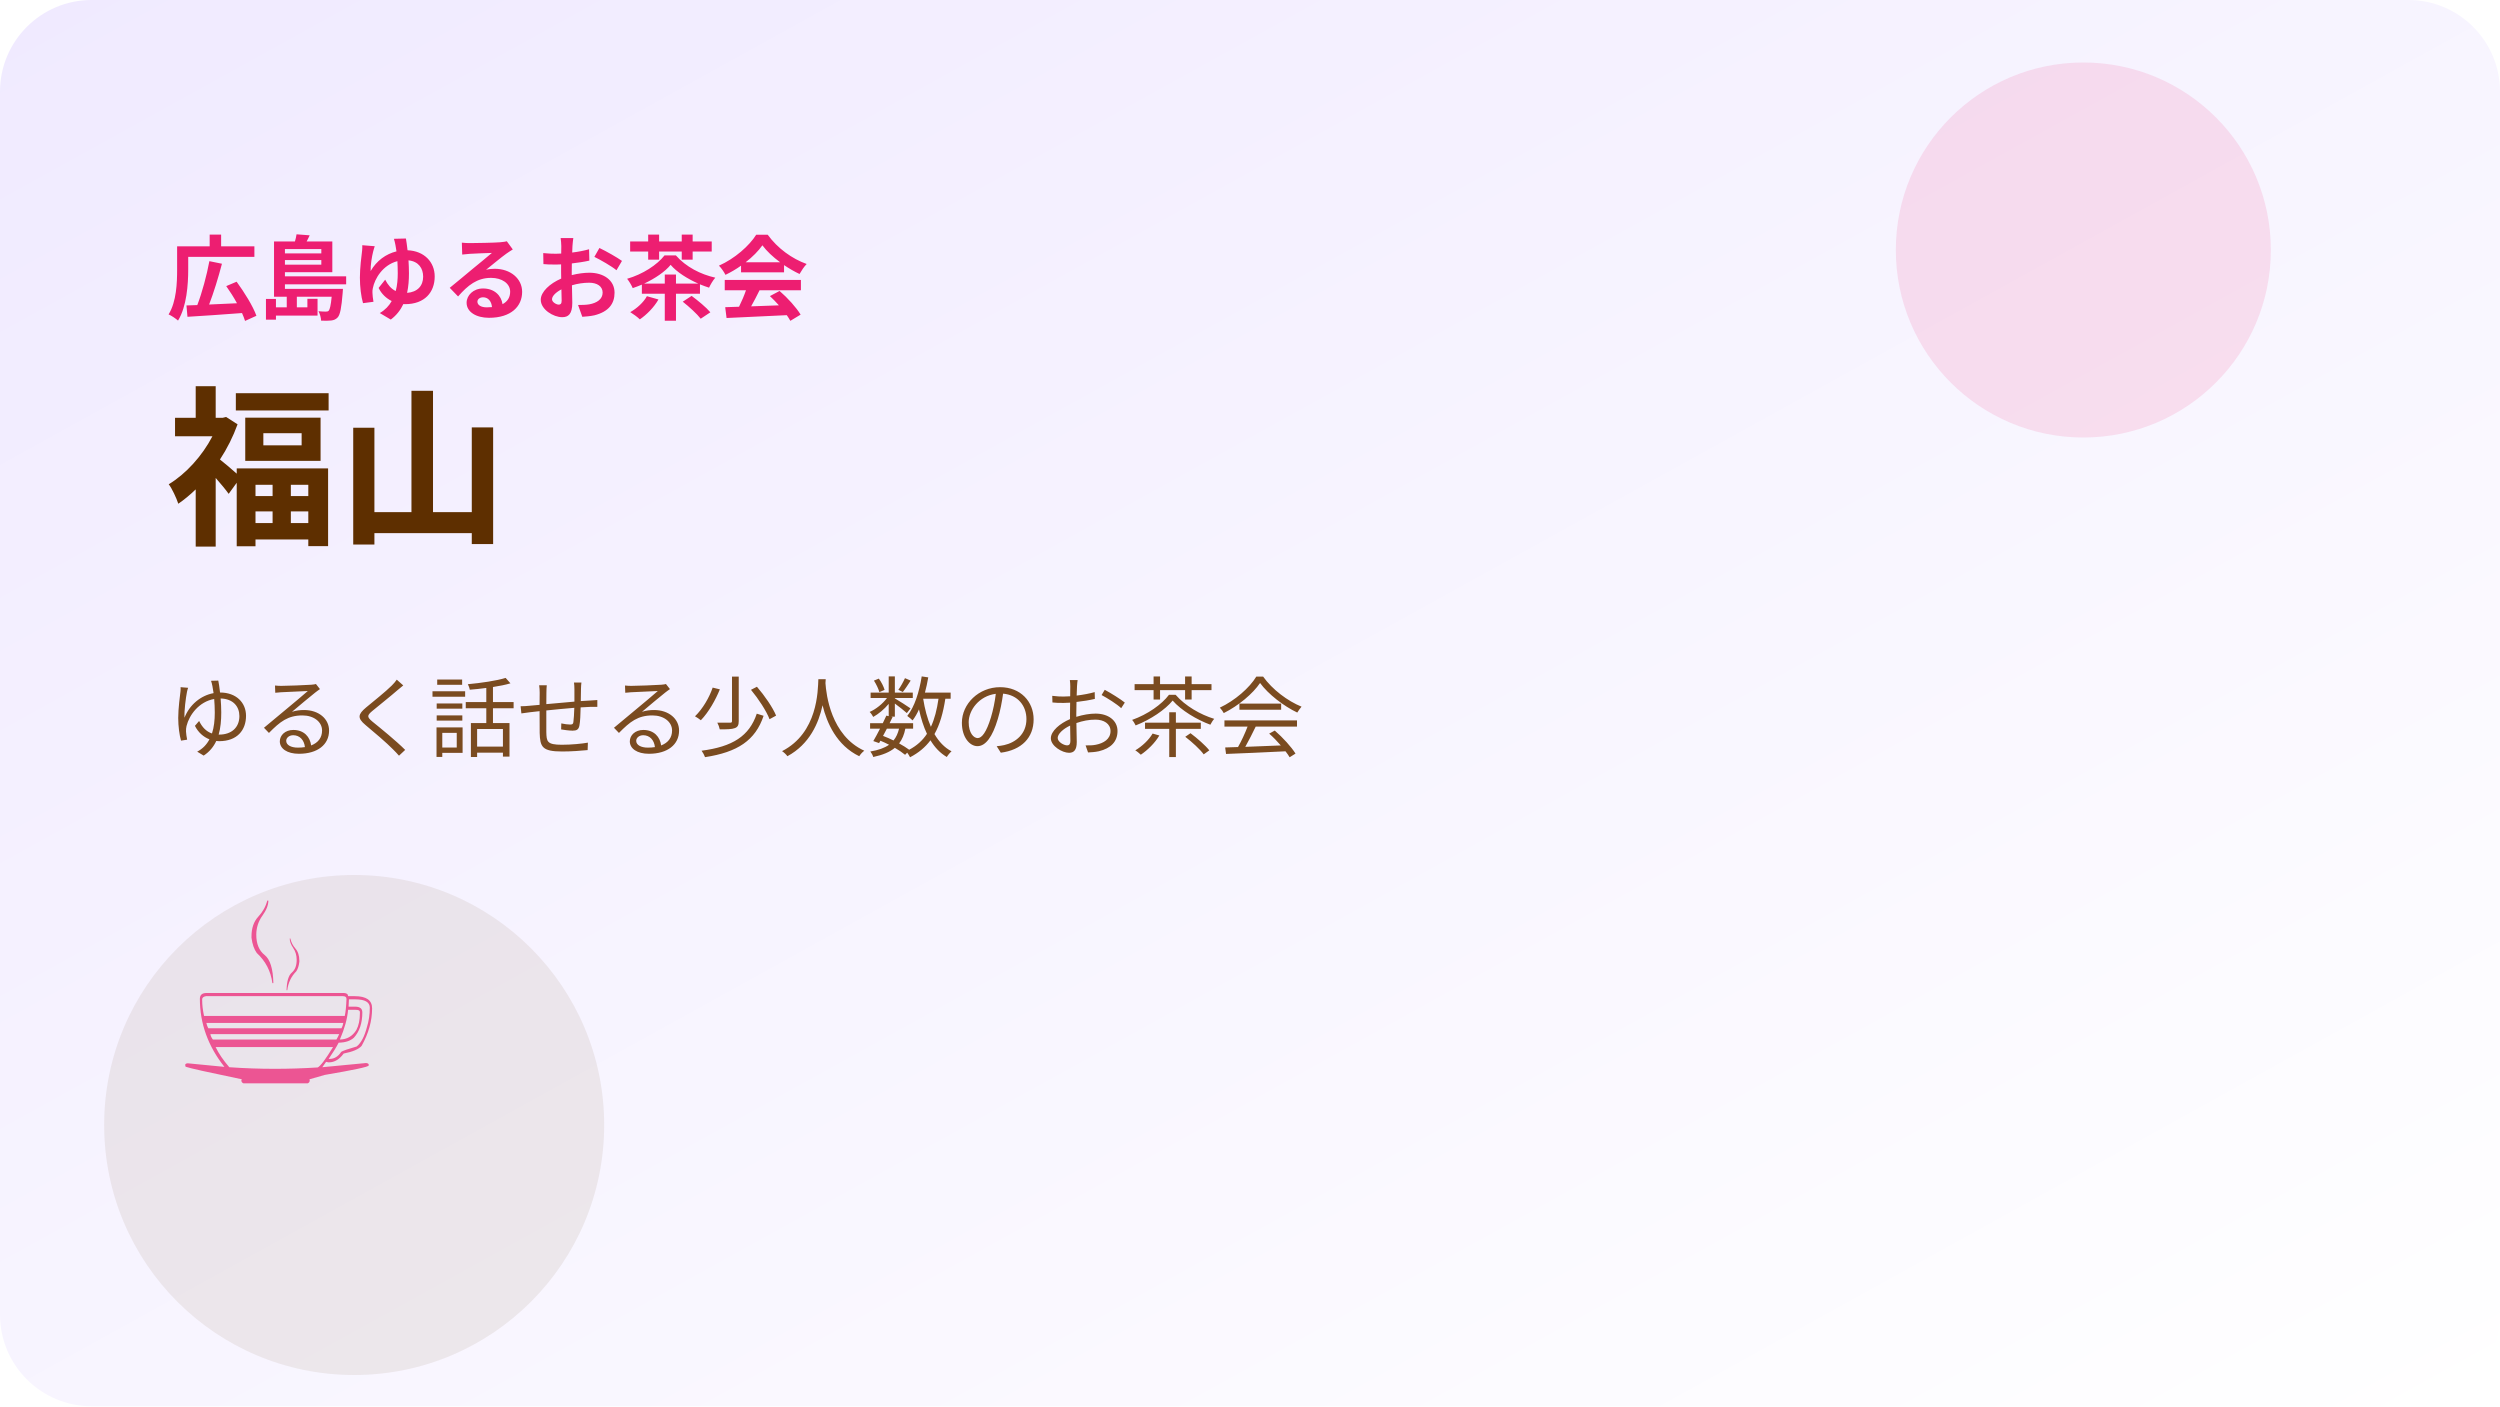
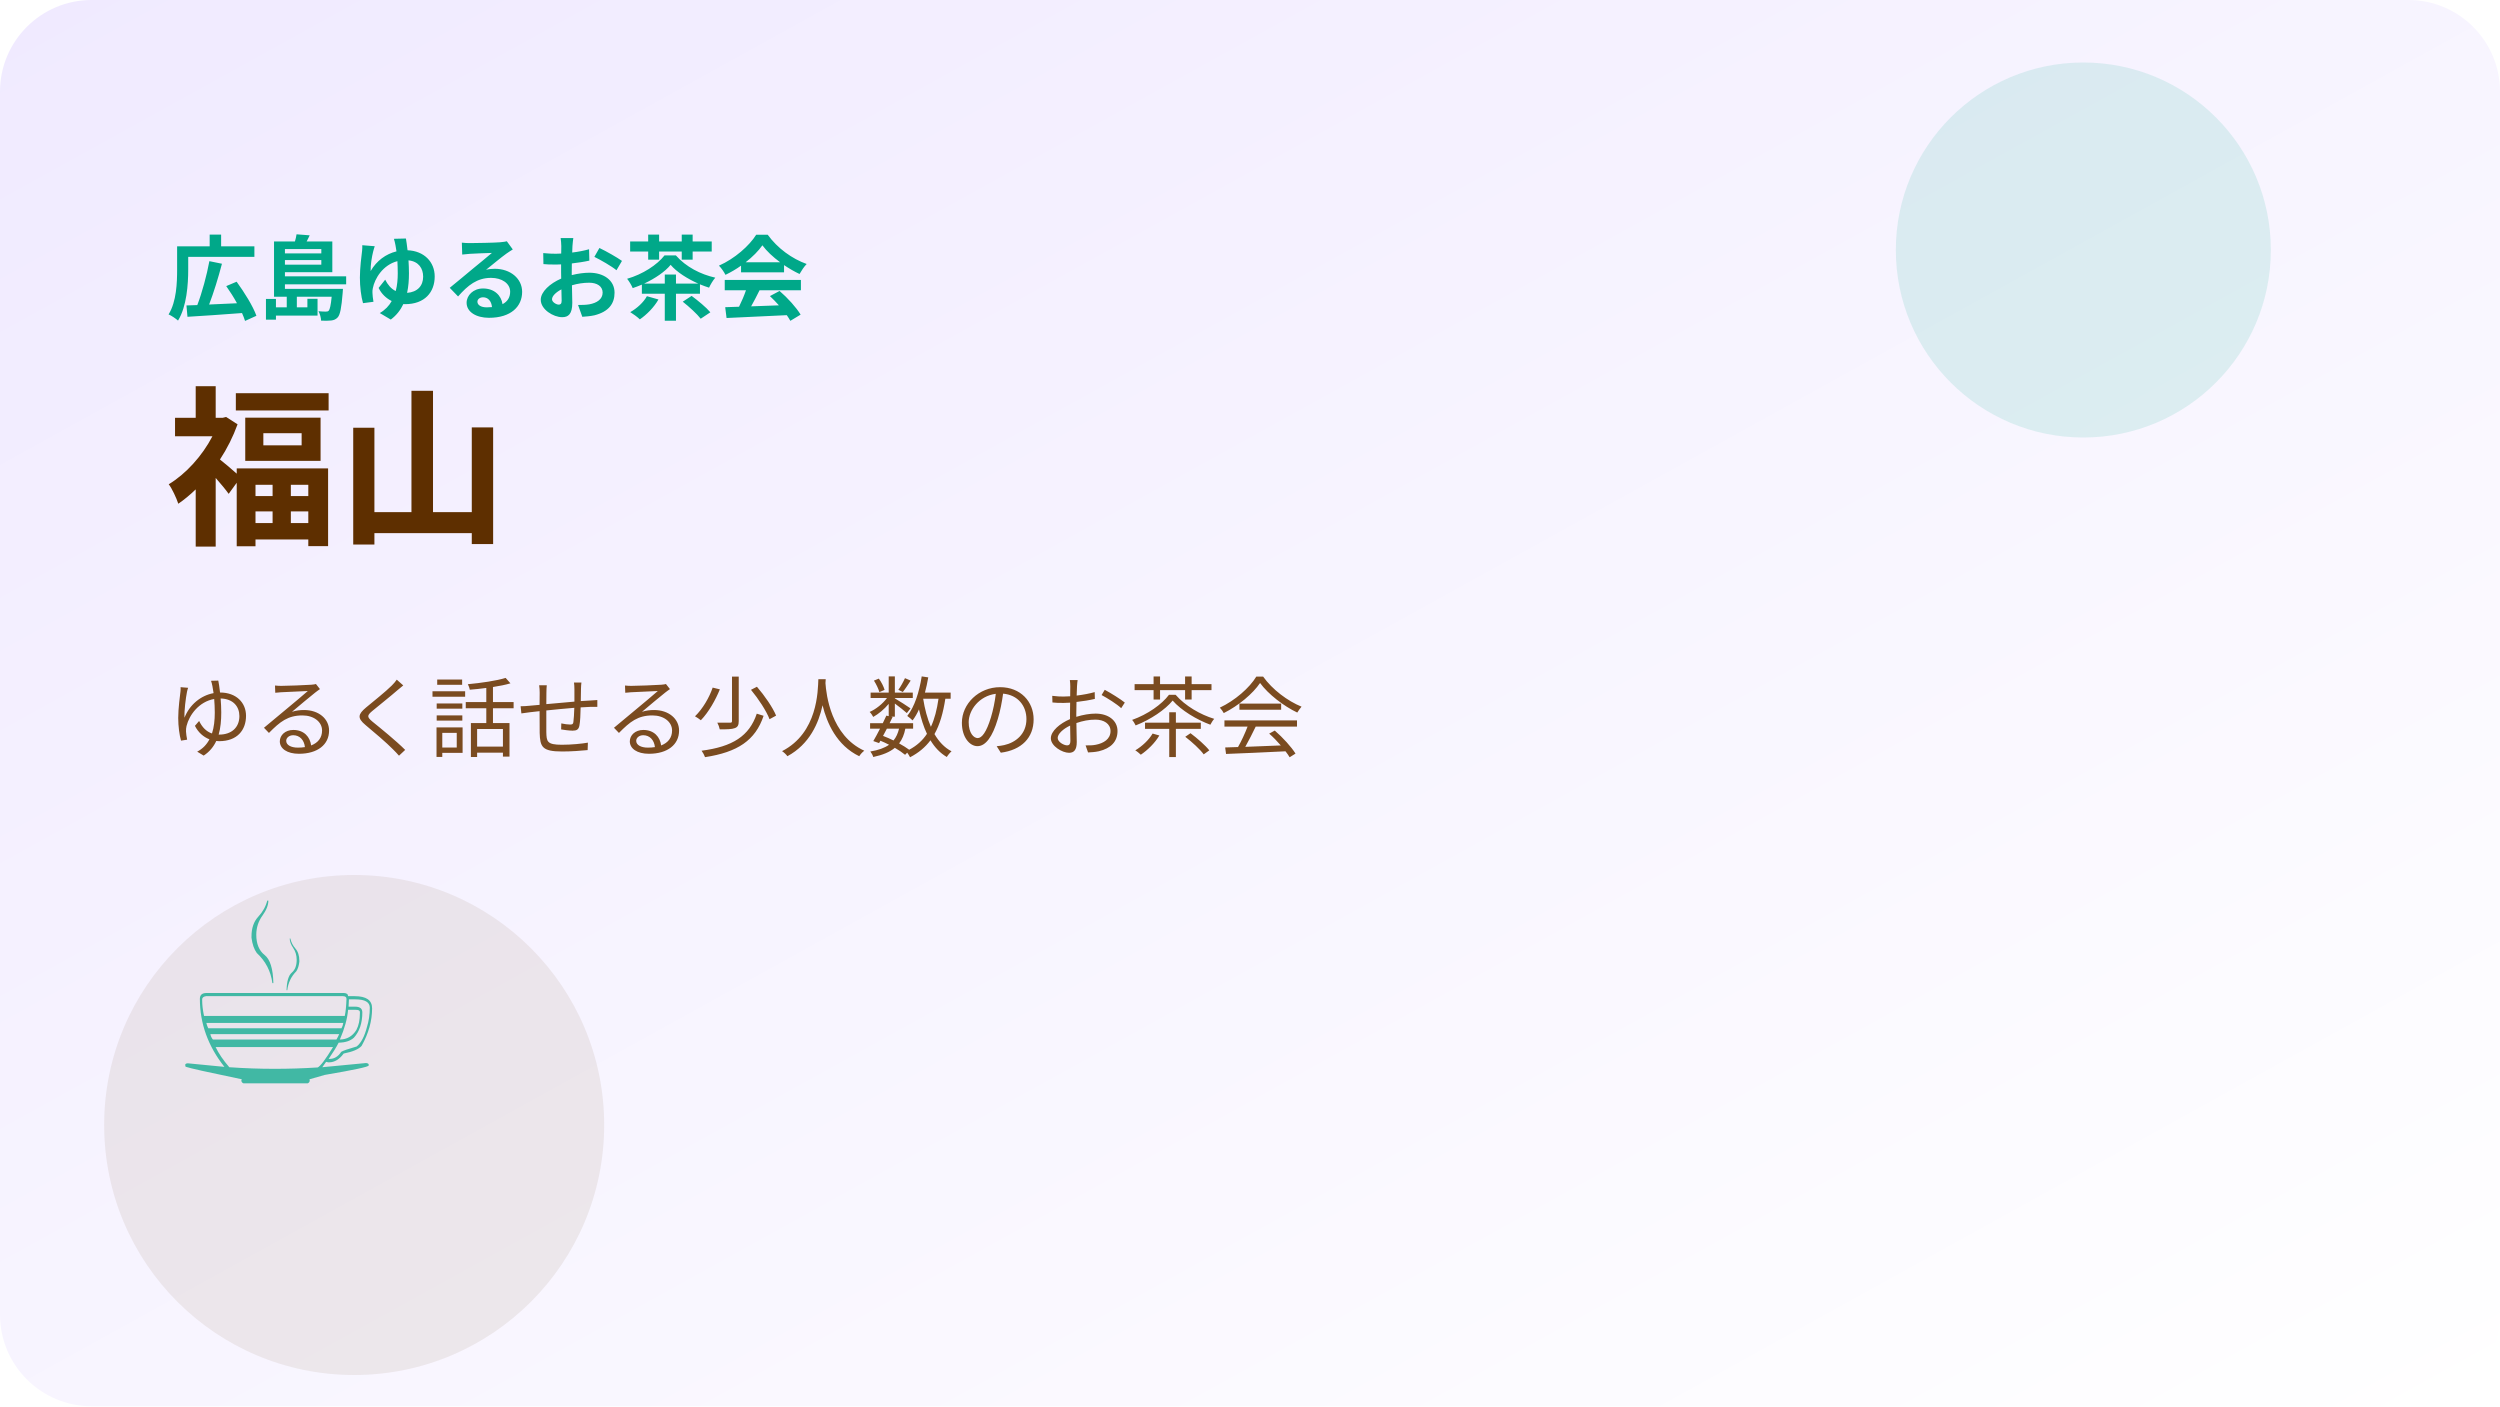
<svg xmlns="http://www.w3.org/2000/svg" width="1200" height="675" viewBox="0 0 1200 675">
  <defs>
    <linearGradient id="g" x1="0" y1="0" x2="1" y2="1">
      <stop offset="0" stop-color="#f0eaff" />
      <stop offset="1" stop-color="#ffffff" />
    </linearGradient>
  </defs>
  <rect width="1200" height="675" rx="44" fill="url(#g)" />
-   <circle cx="1000" cy="120" r="90" fill="#ed1e71" opacity=".12" />
+   <circle cx="1000" cy="120" r="90" fill="#00a889" opacity=".12" />
  <circle cx="170" cy="540" r="120" fill="#5e2f00" opacity=".08" />
-   <text x="80" y="150" font-family="sans-serif" font-size="44" fill="#ed1e71" font-weight="700">広島ゆるお茶会</text>
+   <text x="80" y="150" font-family="sans-serif" font-size="44" fill="#00a889" font-weight="700">広島ゆるお茶会</text>
  <text x="80" y="255" font-family="sans-serif" font-size="82" fill="#5e2f00" font-weight="800">福山</text>
  <text x="80" y="360" font-family="sans-serif" font-size="42" fill="#7a4b20">ゆるく話せる少人数のお茶会</text>
-   <text x="80" y="520" font-family="sans-serif" font-size="120" fill="#ed1e71" opacity=".72">☕</text>
+   <text x="80" y="520" font-family="sans-serif" font-size="120" fill="#00a889" opacity=".72">☕</text>
</svg>
